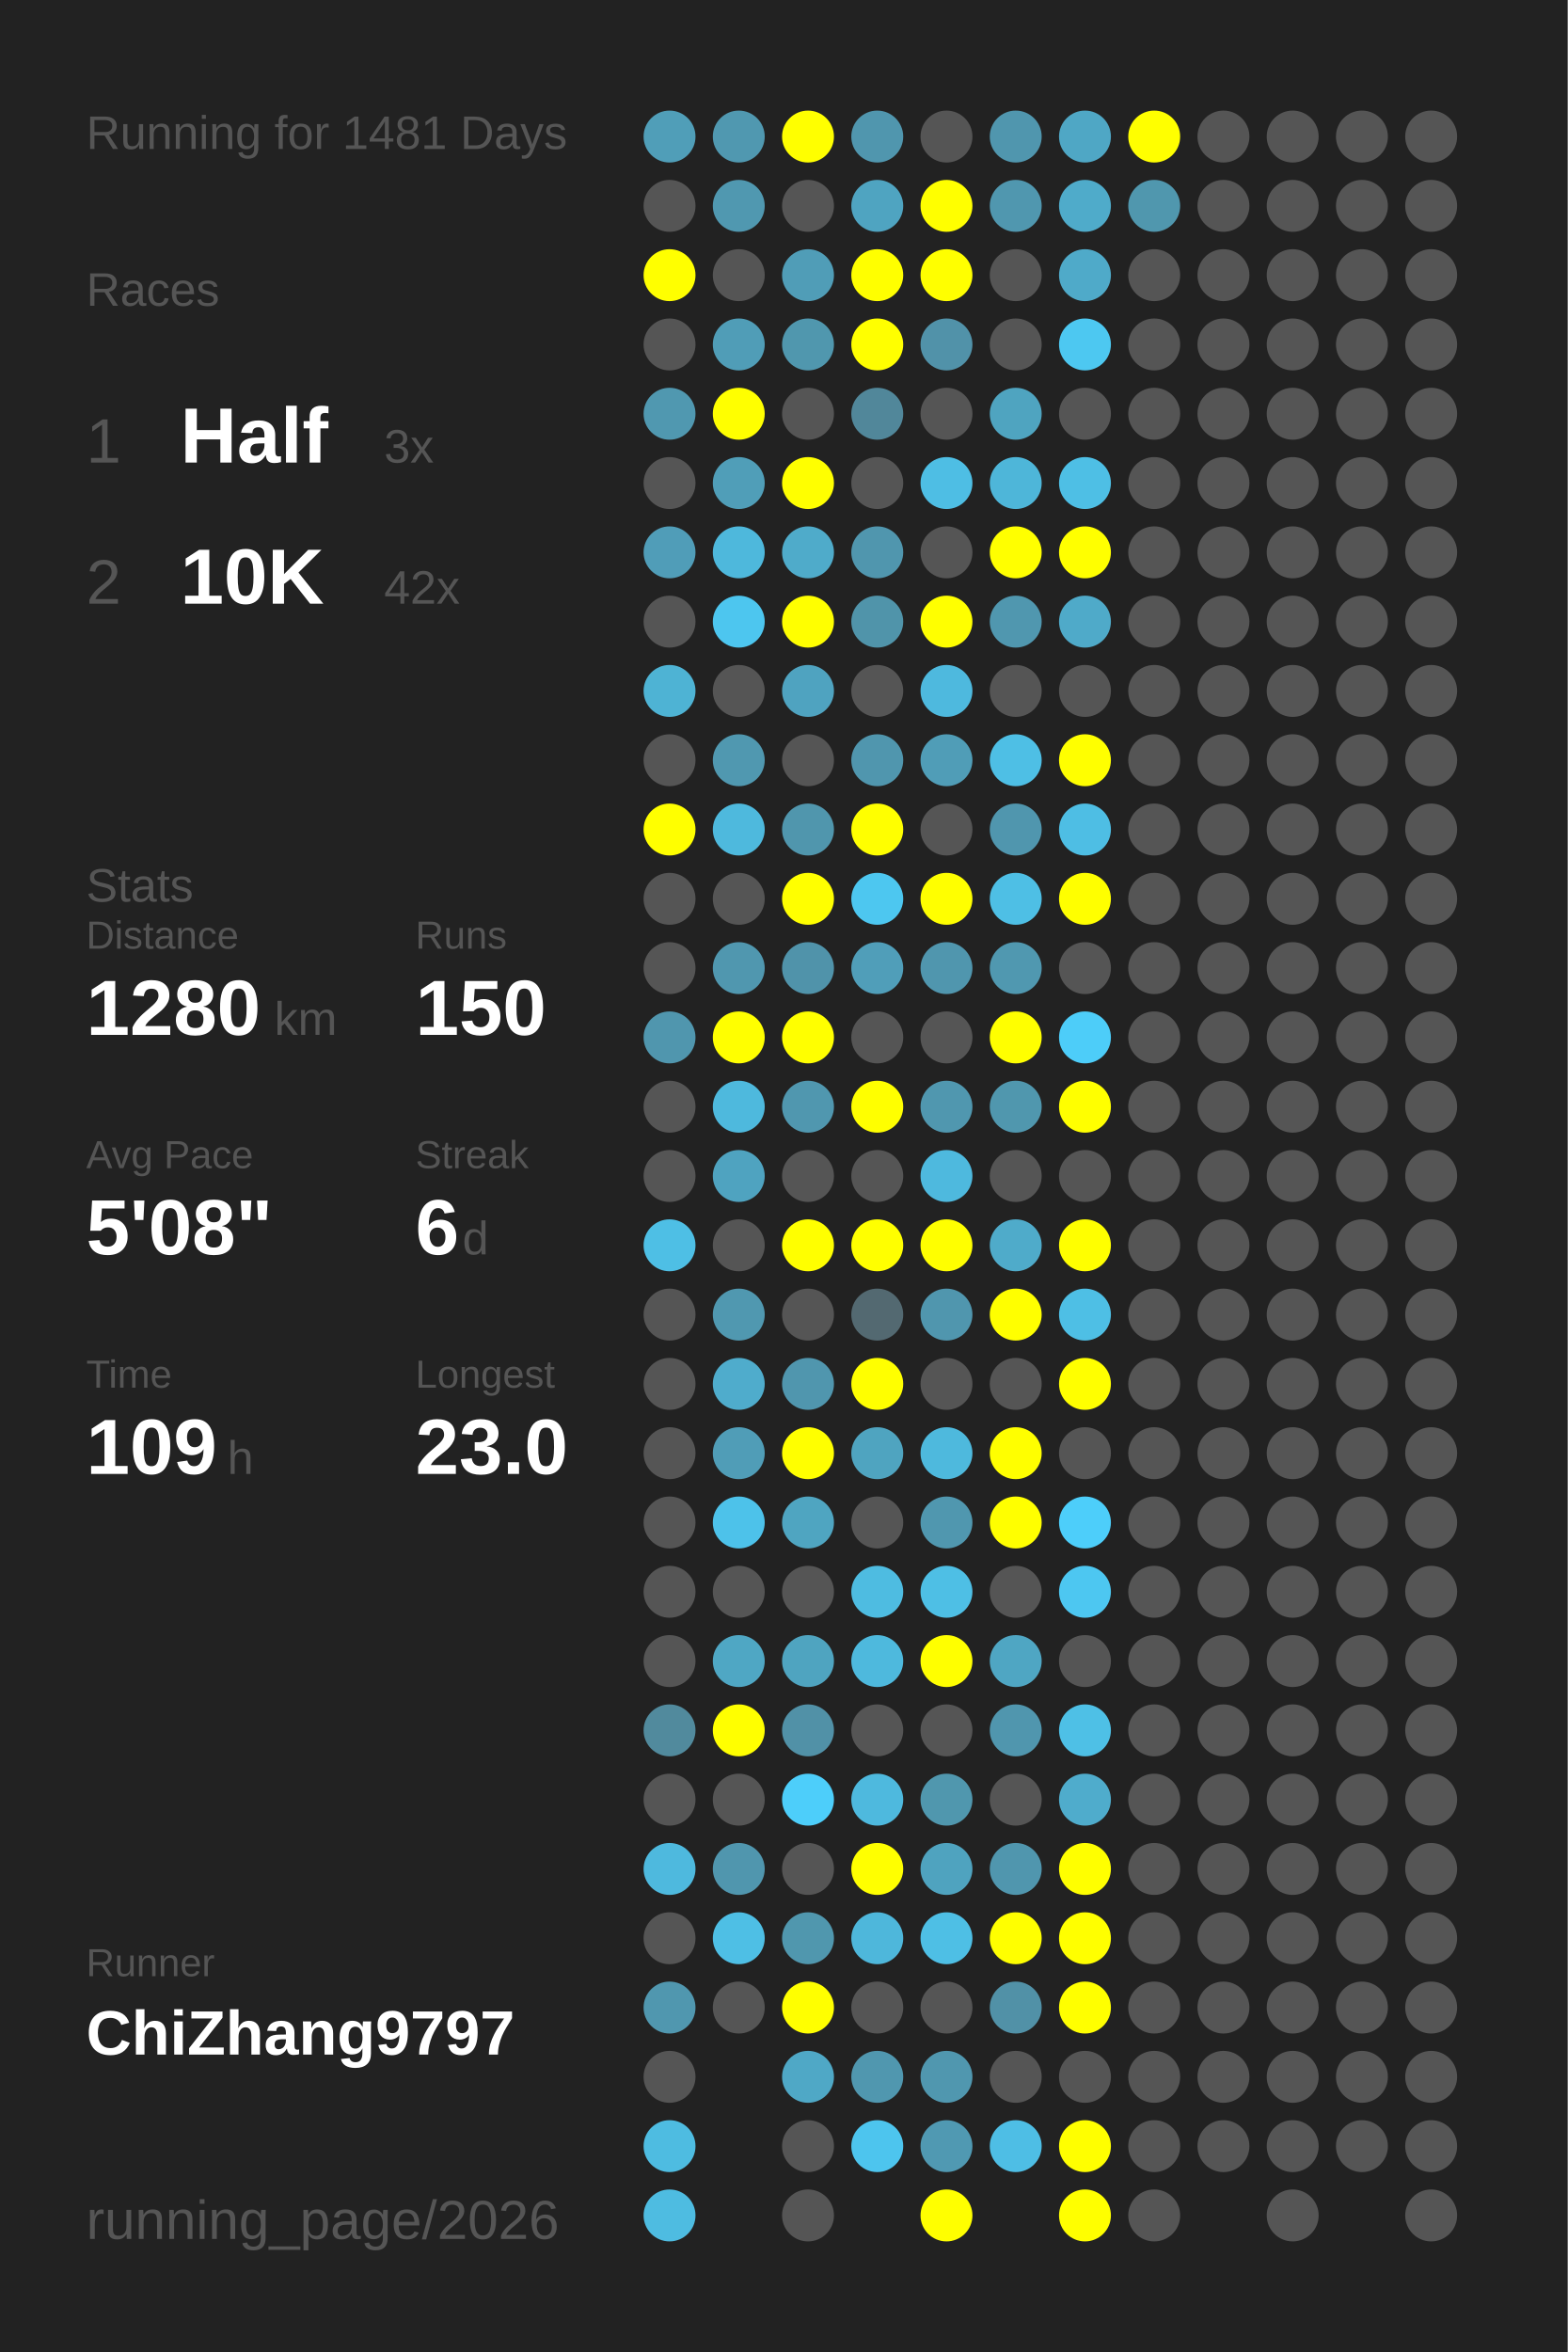
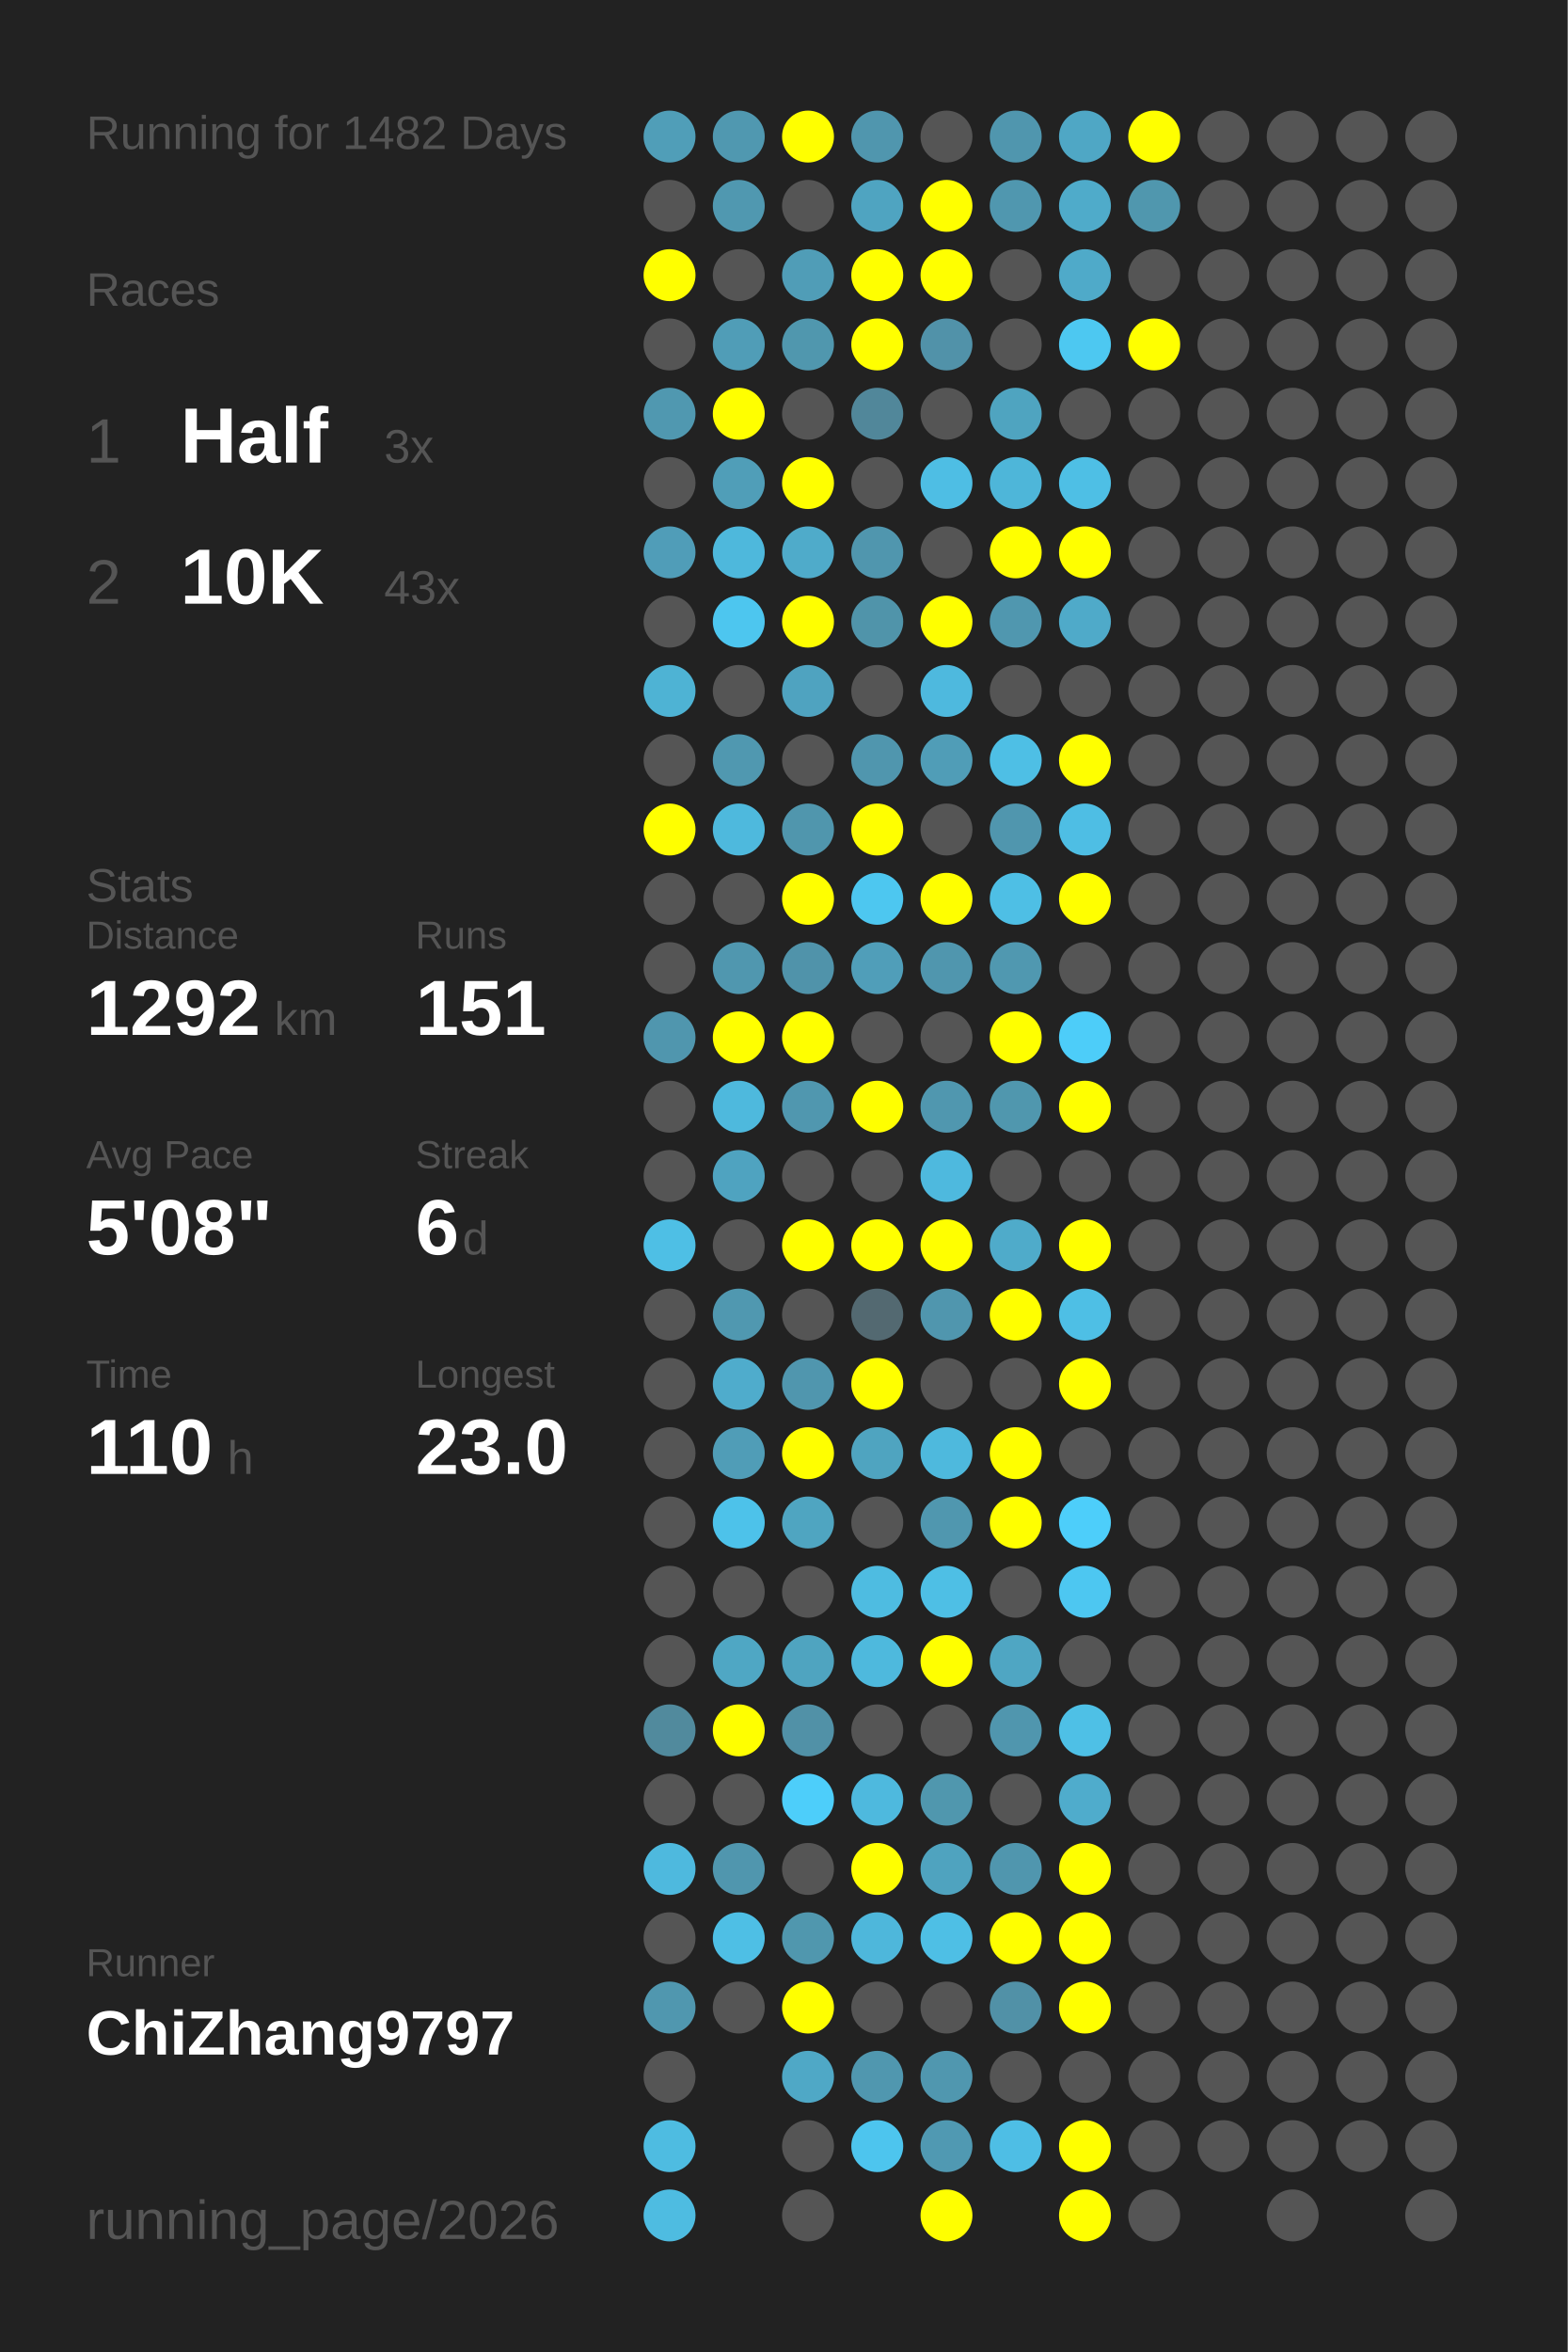
<svg xmlns="http://www.w3.org/2000/svg" baseProfile="full" height="300mm" version="1.1" viewBox="0,0,200,300" width="200mm">
  <defs />
  <rect fill="#222222" height="300" width="200" x="0" y="0" />
-   <text fill="#555555" style="font-size:6px; font-family:Arial;" x="11" y="19">Running for 1481 Days</text>
+   <text fill="#555555" style="font-size:6px; font-family:Arial;" x="11" y="19">Running for 1482 Days</text>
  <text fill="#555555" style="font-size:6px; font-family:Arial;" x="11" y="39">Races</text>
  <text fill="#555555" style="font-size:8px; font-family:Arial;" x="11" y="59">1</text>
  <text fill="#FFFFFF" style="font-size:10px; font-family:Arial; font-weight:bold;" x="23" y="59">Half</text>
  <text fill="#555555" style="font-size:6px; font-family:Arial;" x="49" y="59">3x</text>
  <text fill="#555555" style="font-size:8px; font-family:Arial;" x="11" y="77">2</text>
  <text fill="#FFFFFF" style="font-size:10px; font-family:Arial; font-weight:bold;" x="23" y="77">10K</text>
-   <text fill="#555555" style="font-size:6px; font-family:Arial;" x="49" y="77">42x</text>
+   <text fill="#555555" style="font-size:6px; font-family:Arial;" x="49" y="77">43x</text>
  <text fill="#555555" style="font-size:6px; font-family:Arial;" x="11" y="115">Stats</text>
  <text fill="#555555" style="font-size:5px; font-family:Arial;" x="11" y="121">Distance</text>
-   <text fill="#FFFFFF" style="font-size:10px; font-family:Arial; font-weight:bold;" x="11" y="132">1280</text>
+   <text fill="#FFFFFF" style="font-size:10px; font-family:Arial; font-weight:bold;" x="11" y="132">1292</text>
  <text fill="#555555" style="font-size:6px; font-family:Arial;" x="35" y="132">km</text>
  <text fill="#555555" style="font-size:5px; font-family:Arial;" x="53" y="121">Runs</text>
-   <text fill="#FFFFFF" style="font-size:10px; font-family:Arial; font-weight:bold;" x="53" y="132">150</text>
+   <text fill="#FFFFFF" style="font-size:10px; font-family:Arial; font-weight:bold;" x="53" y="132">151</text>
  <text fill="#555555" style="font-size:5px; font-family:Arial;" x="11" y="149">Avg Pace</text>
  <text fill="#FFFFFF" style="font-size:10px; font-family:Arial; font-weight:bold;" x="11" y="160">5'08"</text>
  <text fill="#555555" style="font-size:5px; font-family:Arial;" x="53" y="149">Streak</text>
  <text fill="#FFFFFF" style="font-size:10px; font-family:Arial; font-weight:bold;" x="53" y="160">6</text>
  <text fill="#555555" style="font-size:6px; font-family:Arial;" x="59" y="160">d</text>
  <text fill="#555555" style="font-size:5px; font-family:Arial;" x="11" y="177">Time</text>
-   <text fill="#FFFFFF" style="font-size:10px; font-family:Arial; font-weight:bold;" x="11" y="188">109</text>
+   <text fill="#FFFFFF" style="font-size:10px; font-family:Arial; font-weight:bold;" x="11" y="188">110</text>
  <text fill="#555555" style="font-size:6px; font-family:Arial;" x="29" y="188">h</text>
  <text fill="#555555" style="font-size:5px; font-family:Arial;" x="53" y="177">Longest</text>
  <text fill="#FFFFFF" style="font-size:10px; font-family:Arial; font-weight:bold;" x="53" y="188">23.0</text>
  <text fill="#555555" style="font-size:5px; font-family:Arial;" x="11" y="252.065">Runner</text>
  <text fill="#FFFFFF" style="font-size:8px; font-family:Arial; font-weight:bold;" x="11" y="262.065">ChiZhang9797</text>
  <text fill="#555555" style="font-size:7px; font-family:Arial;" x="11" y="285.581">running_page/2026</text>
  <circle cx="85.417" cy="17.419" fill="#509eb8" r="3.312" />
  <circle cx="85.417" cy="26.258" fill="#555555" r="3.312" />
  <circle cx="85.417" cy="35.097" fill="#FFFF00" r="3.312" />
  <circle cx="85.417" cy="43.935" fill="#555555" r="3.312" />
  <circle cx="85.417" cy="52.774" fill="#5098b0" r="3.312" />
  <circle cx="85.417" cy="61.613" fill="#555555" r="3.312" />
  <circle cx="85.417" cy="70.452" fill="#509db8" r="3.312" />
  <circle cx="85.417" cy="79.29" fill="#555555" r="3.312" />
  <circle cx="85.417" cy="88.129" fill="#4eb3d4" r="3.312" />
  <circle cx="85.417" cy="96.968" fill="#555555" r="3.312" />
  <circle cx="85.417" cy="105.806" fill="#FFFF00" r="3.312" />
  <circle cx="85.417" cy="114.645" fill="#555555" r="3.312" />
  <circle cx="85.417" cy="123.484" fill="#555555" r="3.312" />
  <circle cx="85.417" cy="132.323" fill="#5096ae" r="3.312" />
  <circle cx="85.417" cy="141.161" fill="#555555" r="3.312" />
  <circle cx="85.417" cy="150" fill="#555555" r="3.312" />
  <circle cx="85.417" cy="158.839" fill="#4ebfe5" r="3.312" />
  <circle cx="85.417" cy="167.677" fill="#555555" r="3.312" />
  <circle cx="85.417" cy="176.516" fill="#555555" r="3.312" />
  <circle cx="85.417" cy="185.355" fill="#555555" r="3.312" />
  <circle cx="85.417" cy="194.194" fill="#555555" r="3.312" />
  <circle cx="85.417" cy="203.032" fill="#555555" r="3.312" />
  <circle cx="85.417" cy="211.871" fill="#555555" r="3.312" />
  <circle cx="85.417" cy="220.71" fill="#518a9d" r="3.312" />
  <circle cx="85.417" cy="229.548" fill="#555555" r="3.312" />
  <circle cx="85.417" cy="238.387" fill="#4eb9de" r="3.312" />
  <circle cx="85.417" cy="247.226" fill="#555555" r="3.312" />
  <circle cx="85.417" cy="256.065" fill="#5097af" r="3.312" />
  <circle cx="85.417" cy="264.903" fill="#555555" r="3.312" />
  <circle cx="85.417" cy="273.742" fill="#4ebce1" r="3.312" />
  <circle cx="85.417" cy="282.581" fill="#4ebce1" r="3.312" />
  <circle cx="94.25" cy="17.419" fill="#5098b0" r="3.312" />
  <circle cx="94.25" cy="26.258" fill="#5098b0" r="3.312" />
  <circle cx="94.25" cy="35.097" fill="#555555" r="3.312" />
  <circle cx="94.25" cy="43.935" fill="#509db7" r="3.312" />
  <circle cx="94.25" cy="52.774" fill="#FFFF00" r="3.312" />
  <circle cx="94.25" cy="61.613" fill="#509eb8" r="3.312" />
  <circle cx="94.25" cy="70.452" fill="#4eb8dc" r="3.312" />
  <circle cx="94.25" cy="79.29" fill="#4dc6ef" r="3.312" />
  <circle cx="94.25" cy="88.129" fill="#555555" r="3.312" />
  <circle cx="94.25" cy="96.968" fill="#5098b0" r="3.312" />
  <circle cx="94.25" cy="105.806" fill="#4eb9dd" r="3.312" />
  <circle cx="94.25" cy="114.645" fill="#555555" r="3.312" />
  <circle cx="94.25" cy="123.484" fill="#5097af" r="3.312" />
  <circle cx="94.25" cy="132.323" fill="#FFFF00" r="3.312" />
  <circle cx="94.25" cy="141.161" fill="#4eb9dd" r="3.312" />
  <circle cx="94.25" cy="150" fill="#4fa3c0" r="3.312" />
  <circle cx="94.25" cy="158.839" fill="#555555" r="3.312" />
  <circle cx="94.25" cy="167.677" fill="#5098b0" r="3.312" />
  <circle cx="94.25" cy="176.516" fill="#4faccc" r="3.312" />
  <circle cx="94.25" cy="185.355" fill="#509db7" r="3.312" />
  <circle cx="94.25" cy="194.194" fill="#4dc2ea" r="3.312" />
  <circle cx="94.25" cy="203.032" fill="#555555" r="3.312" />
  <circle cx="94.25" cy="211.871" fill="#4fa7c4" r="3.312" />
  <circle cx="94.25" cy="220.71" fill="#FFFF00" r="3.312" />
  <circle cx="94.25" cy="229.548" fill="#555555" r="3.312" />
  <circle cx="94.25" cy="238.387" fill="#5096ae" r="3.312" />
  <circle cx="94.25" cy="247.226" fill="#4ebfe5" r="3.312" />
  <circle cx="94.25" cy="256.065" fill="#555555" r="3.312" />
  <circle cx="103.083" cy="17.419" fill="#FFFF00" r="3.312" />
  <circle cx="103.083" cy="26.258" fill="#555555" r="3.312" />
  <circle cx="103.083" cy="35.097" fill="#509db7" r="3.312" />
  <circle cx="103.083" cy="43.935" fill="#5097ae" r="3.312" />
  <circle cx="103.083" cy="52.774" fill="#555555" r="3.312" />
  <circle cx="103.083" cy="61.613" fill="#FFFF00" r="3.312" />
  <circle cx="103.083" cy="70.452" fill="#4fabca" r="3.312" />
  <circle cx="103.083" cy="79.29" fill="#FFFF00" r="3.312" />
  <circle cx="103.083" cy="88.129" fill="#4fa3c0" r="3.312" />
  <circle cx="103.083" cy="96.968" fill="#555555" r="3.312" />
  <circle cx="103.083" cy="105.806" fill="#5096ad" r="3.312" />
  <circle cx="103.083" cy="114.645" fill="#FFFF00" r="3.312" />
  <circle cx="103.083" cy="123.484" fill="#5093aa" r="3.312" />
  <circle cx="103.083" cy="132.323" fill="#FFFF00" r="3.312" />
  <circle cx="103.083" cy="141.161" fill="#5097af" r="3.312" />
  <circle cx="103.083" cy="150" fill="#555555" r="3.312" />
  <circle cx="103.083" cy="158.839" fill="#FFFF00" r="3.312" />
  <circle cx="103.083" cy="167.677" fill="#555555" r="3.312" />
  <circle cx="103.083" cy="176.516" fill="#5096ae" r="3.312" />
  <circle cx="103.083" cy="185.355" fill="#FFFF00" r="3.312" />
  <circle cx="103.083" cy="194.194" fill="#4fa5c1" r="3.312" />
  <circle cx="103.083" cy="203.032" fill="#555555" r="3.312" />
  <circle cx="103.083" cy="211.871" fill="#4fa4c0" r="3.312" />
  <circle cx="103.083" cy="220.71" fill="#5191a7" r="3.312" />
  <circle cx="103.083" cy="229.548" fill="#4dcefa" r="3.312" />
  <circle cx="103.083" cy="238.387" fill="#555555" r="3.312" />
  <circle cx="103.083" cy="247.226" fill="#5097ae" r="3.312" />
  <circle cx="103.083" cy="256.065" fill="#FFFF00" r="3.312" />
  <circle cx="103.083" cy="264.903" fill="#4fa8c6" r="3.312" />
  <circle cx="103.083" cy="273.742" fill="#555555" r="3.312" />
  <circle cx="103.083" cy="282.581" fill="#555555" r="3.312" />
  <circle cx="111.917" cy="17.419" fill="#5096ae" r="3.312" />
  <circle cx="111.917" cy="26.258" fill="#4fa4c1" r="3.312" />
  <circle cx="111.917" cy="35.097" fill="#FFFF00" r="3.312" />
  <circle cx="111.917" cy="43.935" fill="#FFFF00" r="3.312" />
  <circle cx="111.917" cy="52.774" fill="#51879a" r="3.312" />
  <circle cx="111.917" cy="61.613" fill="#555555" r="3.312" />
  <circle cx="111.917" cy="70.452" fill="#5096ae" r="3.312" />
  <circle cx="111.917" cy="79.29" fill="#5094aa" r="3.312" />
  <circle cx="111.917" cy="88.129" fill="#555555" r="3.312" />
  <circle cx="111.917" cy="96.968" fill="#5096ae" r="3.312" />
  <circle cx="111.917" cy="105.806" fill="#FFFF00" r="3.312" />
  <circle cx="111.917" cy="114.645" fill="#4dc7f0" r="3.312" />
  <circle cx="111.917" cy="123.484" fill="#509eb9" r="3.312" />
  <circle cx="111.917" cy="132.323" fill="#555555" r="3.312" />
  <circle cx="111.917" cy="141.161" fill="#FFFF00" r="3.312" />
  <circle cx="111.917" cy="150" fill="#555555" r="3.312" />
  <circle cx="111.917" cy="158.839" fill="#FFFF00" r="3.312" />
  <circle cx="111.917" cy="167.677" fill="#536971" r="3.312" />
  <circle cx="111.917" cy="176.516" fill="#FFFF00" r="3.312" />
  <circle cx="111.917" cy="185.355" fill="#4fa4c0" r="3.312" />
  <circle cx="111.917" cy="194.194" fill="#555555" r="3.312" />
  <circle cx="111.917" cy="203.032" fill="#4ebce1" r="3.312" />
  <circle cx="111.917" cy="211.871" fill="#4eb9dd" r="3.312" />
  <circle cx="111.917" cy="220.71" fill="#555555" r="3.312" />
  <circle cx="111.917" cy="229.548" fill="#4eb9de" r="3.312" />
  <circle cx="111.917" cy="238.387" fill="#FFFF00" r="3.312" />
  <circle cx="111.917" cy="247.226" fill="#4eb7db" r="3.312" />
  <circle cx="111.917" cy="256.065" fill="#555555" r="3.312" />
  <circle cx="111.917" cy="264.903" fill="#5097af" r="3.312" />
  <circle cx="111.917" cy="273.742" fill="#4dc5ee" r="3.312" />
  <circle cx="120.75" cy="17.419" fill="#555555" r="3.312" />
  <circle cx="120.75" cy="26.258" fill="#FFFF00" r="3.312" />
  <circle cx="120.75" cy="35.097" fill="#FFFF00" r="3.312" />
  <circle cx="120.75" cy="43.935" fill="#5192a9" r="3.312" />
  <circle cx="120.75" cy="52.774" fill="#555555" r="3.312" />
  <circle cx="120.75" cy="61.613" fill="#4ebee4" r="3.312" />
  <circle cx="120.75" cy="70.452" fill="#555555" r="3.312" />
  <circle cx="120.75" cy="79.29" fill="#FFFF00" r="3.312" />
  <circle cx="120.75" cy="88.129" fill="#4eb9de" r="3.312" />
  <circle cx="120.75" cy="96.968" fill="#509db7" r="3.312" />
  <circle cx="120.75" cy="105.806" fill="#555555" r="3.312" />
  <circle cx="120.75" cy="114.645" fill="#FFFF00" r="3.312" />
  <circle cx="120.75" cy="123.484" fill="#5096ae" r="3.312" />
  <circle cx="120.75" cy="132.323" fill="#555555" r="3.312" />
  <circle cx="120.75" cy="141.161" fill="#5097af" r="3.312" />
  <circle cx="120.75" cy="150" fill="#4eb9de" r="3.312" />
  <circle cx="120.75" cy="158.839" fill="#FFFF00" r="3.312" />
  <circle cx="120.75" cy="167.677" fill="#5096ae" r="3.312" />
  <circle cx="120.75" cy="176.516" fill="#555555" r="3.312" />
  <circle cx="120.75" cy="185.355" fill="#4eb9dd" r="3.312" />
  <circle cx="120.75" cy="194.194" fill="#5097af" r="3.312" />
  <circle cx="120.75" cy="203.032" fill="#4ebfe5" r="3.312" />
  <circle cx="120.75" cy="211.871" fill="#FFFF00" r="3.312" />
  <circle cx="120.75" cy="220.71" fill="#555555" r="3.312" />
  <circle cx="120.75" cy="229.548" fill="#5097ae" r="3.312" />
  <circle cx="120.75" cy="238.387" fill="#4fa3bf" r="3.312" />
  <circle cx="120.75" cy="247.226" fill="#4ebfe5" r="3.312" />
  <circle cx="120.75" cy="256.065" fill="#555555" r="3.312" />
  <circle cx="120.75" cy="264.903" fill="#5097af" r="3.312" />
  <circle cx="120.75" cy="273.742" fill="#5099b2" r="3.312" />
  <circle cx="120.75" cy="282.581" fill="#FFFF00" r="3.312" />
  <circle cx="129.583" cy="17.419" fill="#5096ae" r="3.312" />
  <circle cx="129.583" cy="26.258" fill="#5097af" r="3.312" />
  <circle cx="129.583" cy="35.097" fill="#555555" r="3.312" />
  <circle cx="129.583" cy="43.935" fill="#555555" r="3.312" />
  <circle cx="129.583" cy="52.774" fill="#4fa4c0" r="3.312" />
  <circle cx="129.583" cy="61.613" fill="#4eb6d9" r="3.312" />
  <circle cx="129.583" cy="70.452" fill="#FFFF00" r="3.312" />
  <circle cx="129.583" cy="79.29" fill="#5097af" r="3.312" />
  <circle cx="129.583" cy="88.129" fill="#555555" r="3.312" />
  <circle cx="129.583" cy="96.968" fill="#4ebfe5" r="3.312" />
  <circle cx="129.583" cy="105.806" fill="#5096ae" r="3.312" />
  <circle cx="129.583" cy="114.645" fill="#4ebfe5" r="3.312" />
  <circle cx="129.583" cy="123.484" fill="#5098b0" r="3.312" />
  <circle cx="129.583" cy="132.323" fill="#FFFF00" r="3.312" />
  <circle cx="129.583" cy="141.161" fill="#5097ae" r="3.312" />
  <circle cx="129.583" cy="150" fill="#555555" r="3.312" />
  <circle cx="129.583" cy="158.839" fill="#4fabca" r="3.312" />
  <circle cx="129.583" cy="167.677" fill="#FFFF00" r="3.312" />
  <circle cx="129.583" cy="176.516" fill="#555555" r="3.312" />
  <circle cx="129.583" cy="185.355" fill="#FFFF00" r="3.312" />
  <circle cx="129.583" cy="194.194" fill="#FFFF00" r="3.312" />
  <circle cx="129.583" cy="203.032" fill="#555555" r="3.312" />
  <circle cx="129.583" cy="211.871" fill="#4fa6c3" r="3.312" />
  <circle cx="129.583" cy="220.71" fill="#5096ae" r="3.312" />
  <circle cx="129.583" cy="229.548" fill="#555555" r="3.312" />
  <circle cx="129.583" cy="238.387" fill="#5096ae" r="3.312" />
  <circle cx="129.583" cy="247.226" fill="#FFFF00" r="3.312" />
  <circle cx="129.583" cy="256.065" fill="#5191a7" r="3.312" />
  <circle cx="129.583" cy="264.903" fill="#555555" r="3.312" />
  <circle cx="129.583" cy="273.742" fill="#4ebee5" r="3.312" />
  <circle cx="138.417" cy="17.419" fill="#4fa7c5" r="3.312" />
  <circle cx="138.417" cy="26.258" fill="#4fabca" r="3.312" />
  <circle cx="138.417" cy="35.097" fill="#4faac9" r="3.312" />
  <circle cx="138.417" cy="43.935" fill="#4dc8f1" r="3.312" />
  <circle cx="138.417" cy="52.774" fill="#555555" r="3.312" />
  <circle cx="138.417" cy="61.613" fill="#4ebfe5" r="3.312" />
  <circle cx="138.417" cy="70.452" fill="#FFFF00" r="3.312" />
  <circle cx="138.417" cy="79.29" fill="#4faac9" r="3.312" />
  <circle cx="138.417" cy="88.129" fill="#555555" r="3.312" />
  <circle cx="138.417" cy="96.968" fill="#FFFF00" r="3.312" />
  <circle cx="138.417" cy="105.806" fill="#4ebee4" r="3.312" />
  <circle cx="138.417" cy="114.645" fill="#FFFF00" r="3.312" />
  <circle cx="138.417" cy="123.484" fill="#555555" r="3.312" />
  <circle cx="138.417" cy="132.323" fill="#4dcdf9" r="3.312" />
  <circle cx="138.417" cy="141.161" fill="#FFFF00" r="3.312" />
  <circle cx="138.417" cy="150" fill="#555555" r="3.312" />
  <circle cx="138.417" cy="158.839" fill="#FFFF00" r="3.312" />
  <circle cx="138.417" cy="167.677" fill="#4ebfe5" r="3.312" />
  <circle cx="138.417" cy="176.516" fill="#FFFF00" r="3.312" />
  <circle cx="138.417" cy="185.355" fill="#555555" r="3.312" />
  <circle cx="138.417" cy="194.194" fill="#4dcefa" r="3.312" />
  <circle cx="138.417" cy="203.032" fill="#4dc7f1" r="3.312" />
  <circle cx="138.417" cy="211.871" fill="#555555" r="3.312" />
  <circle cx="138.417" cy="220.71" fill="#4ec0e6" r="3.312" />
  <circle cx="138.417" cy="229.548" fill="#4faccc" r="3.312" />
  <circle cx="138.417" cy="238.387" fill="#FFFF00" r="3.312" />
  <circle cx="138.417" cy="247.226" fill="#FFFF00" r="3.312" />
  <circle cx="138.417" cy="256.065" fill="#FFFF00" r="3.312" />
  <circle cx="138.417" cy="264.903" fill="#555555" r="3.312" />
  <circle cx="138.417" cy="273.742" fill="#FFFF00" r="3.312" />
  <circle cx="138.417" cy="282.581" fill="#FFFF00" r="3.312" />
  <circle cx="147.25" cy="17.419" fill="#FFFF00" r="3.312" />
  <circle cx="147.25" cy="26.258" fill="#5097ae" r="3.312" />
  <circle cx="147.25" cy="35.097" fill="#555555" r="3.312" />
-   <circle cx="147.25" cy="43.935" fill="#555555" r="3.312" />
+   <circle cx="147.25" cy="43.935" fill="#FFFF00" r="3.312" />
  <circle cx="147.25" cy="52.774" fill="#555555" r="3.312" />
  <circle cx="147.25" cy="61.613" fill="#555555" r="3.312" />
  <circle cx="147.25" cy="70.452" fill="#555555" r="3.312" />
  <circle cx="147.25" cy="79.29" fill="#555555" r="3.312" />
  <circle cx="147.25" cy="88.129" fill="#555555" r="3.312" />
  <circle cx="147.25" cy="96.968" fill="#555555" r="3.312" />
  <circle cx="147.25" cy="105.806" fill="#555555" r="3.312" />
  <circle cx="147.25" cy="114.645" fill="#555555" r="3.312" />
  <circle cx="147.25" cy="123.484" fill="#555555" r="3.312" />
  <circle cx="147.25" cy="132.323" fill="#555555" r="3.312" />
  <circle cx="147.25" cy="141.161" fill="#555555" r="3.312" />
  <circle cx="147.25" cy="150" fill="#555555" r="3.312" />
  <circle cx="147.25" cy="158.839" fill="#555555" r="3.312" />
  <circle cx="147.25" cy="167.677" fill="#555555" r="3.312" />
  <circle cx="147.25" cy="176.516" fill="#555555" r="3.312" />
  <circle cx="147.25" cy="185.355" fill="#555555" r="3.312" />
  <circle cx="147.25" cy="194.194" fill="#555555" r="3.312" />
  <circle cx="147.25" cy="203.032" fill="#555555" r="3.312" />
  <circle cx="147.25" cy="211.871" fill="#555555" r="3.312" />
  <circle cx="147.25" cy="220.71" fill="#555555" r="3.312" />
  <circle cx="147.25" cy="229.548" fill="#555555" r="3.312" />
  <circle cx="147.25" cy="238.387" fill="#555555" r="3.312" />
  <circle cx="147.25" cy="247.226" fill="#555555" r="3.312" />
  <circle cx="147.25" cy="256.065" fill="#555555" r="3.312" />
  <circle cx="147.25" cy="264.903" fill="#555555" r="3.312" />
  <circle cx="147.25" cy="273.742" fill="#555555" r="3.312" />
  <circle cx="147.25" cy="282.581" fill="#555555" r="3.312" />
  <circle cx="156.083" cy="17.419" fill="#555555" r="3.312" />
  <circle cx="156.083" cy="26.258" fill="#555555" r="3.312" />
  <circle cx="156.083" cy="35.097" fill="#555555" r="3.312" />
  <circle cx="156.083" cy="43.935" fill="#555555" r="3.312" />
  <circle cx="156.083" cy="52.774" fill="#555555" r="3.312" />
  <circle cx="156.083" cy="61.613" fill="#555555" r="3.312" />
  <circle cx="156.083" cy="70.452" fill="#555555" r="3.312" />
  <circle cx="156.083" cy="79.29" fill="#555555" r="3.312" />
  <circle cx="156.083" cy="88.129" fill="#555555" r="3.312" />
  <circle cx="156.083" cy="96.968" fill="#555555" r="3.312" />
  <circle cx="156.083" cy="105.806" fill="#555555" r="3.312" />
  <circle cx="156.083" cy="114.645" fill="#555555" r="3.312" />
  <circle cx="156.083" cy="123.484" fill="#555555" r="3.312" />
  <circle cx="156.083" cy="132.323" fill="#555555" r="3.312" />
  <circle cx="156.083" cy="141.161" fill="#555555" r="3.312" />
  <circle cx="156.083" cy="150" fill="#555555" r="3.312" />
  <circle cx="156.083" cy="158.839" fill="#555555" r="3.312" />
  <circle cx="156.083" cy="167.677" fill="#555555" r="3.312" />
  <circle cx="156.083" cy="176.516" fill="#555555" r="3.312" />
  <circle cx="156.083" cy="185.355" fill="#555555" r="3.312" />
  <circle cx="156.083" cy="194.194" fill="#555555" r="3.312" />
  <circle cx="156.083" cy="203.032" fill="#555555" r="3.312" />
  <circle cx="156.083" cy="211.871" fill="#555555" r="3.312" />
  <circle cx="156.083" cy="220.71" fill="#555555" r="3.312" />
  <circle cx="156.083" cy="229.548" fill="#555555" r="3.312" />
  <circle cx="156.083" cy="238.387" fill="#555555" r="3.312" />
  <circle cx="156.083" cy="247.226" fill="#555555" r="3.312" />
  <circle cx="156.083" cy="256.065" fill="#555555" r="3.312" />
  <circle cx="156.083" cy="264.903" fill="#555555" r="3.312" />
  <circle cx="156.083" cy="273.742" fill="#555555" r="3.312" />
  <circle cx="164.917" cy="17.419" fill="#555555" r="3.312" />
  <circle cx="164.917" cy="26.258" fill="#555555" r="3.312" />
  <circle cx="164.917" cy="35.097" fill="#555555" r="3.312" />
  <circle cx="164.917" cy="43.935" fill="#555555" r="3.312" />
  <circle cx="164.917" cy="52.774" fill="#555555" r="3.312" />
  <circle cx="164.917" cy="61.613" fill="#555555" r="3.312" />
  <circle cx="164.917" cy="70.452" fill="#555555" r="3.312" />
  <circle cx="164.917" cy="79.29" fill="#555555" r="3.312" />
  <circle cx="164.917" cy="88.129" fill="#555555" r="3.312" />
  <circle cx="164.917" cy="96.968" fill="#555555" r="3.312" />
  <circle cx="164.917" cy="105.806" fill="#555555" r="3.312" />
  <circle cx="164.917" cy="114.645" fill="#555555" r="3.312" />
  <circle cx="164.917" cy="123.484" fill="#555555" r="3.312" />
  <circle cx="164.917" cy="132.323" fill="#555555" r="3.312" />
  <circle cx="164.917" cy="141.161" fill="#555555" r="3.312" />
  <circle cx="164.917" cy="150" fill="#555555" r="3.312" />
  <circle cx="164.917" cy="158.839" fill="#555555" r="3.312" />
  <circle cx="164.917" cy="167.677" fill="#555555" r="3.312" />
  <circle cx="164.917" cy="176.516" fill="#555555" r="3.312" />
  <circle cx="164.917" cy="185.355" fill="#555555" r="3.312" />
  <circle cx="164.917" cy="194.194" fill="#555555" r="3.312" />
  <circle cx="164.917" cy="203.032" fill="#555555" r="3.312" />
  <circle cx="164.917" cy="211.871" fill="#555555" r="3.312" />
  <circle cx="164.917" cy="220.71" fill="#555555" r="3.312" />
  <circle cx="164.917" cy="229.548" fill="#555555" r="3.312" />
  <circle cx="164.917" cy="238.387" fill="#555555" r="3.312" />
  <circle cx="164.917" cy="247.226" fill="#555555" r="3.312" />
  <circle cx="164.917" cy="256.065" fill="#555555" r="3.312" />
  <circle cx="164.917" cy="264.903" fill="#555555" r="3.312" />
  <circle cx="164.917" cy="273.742" fill="#555555" r="3.312" />
  <circle cx="164.917" cy="282.581" fill="#555555" r="3.312" />
  <circle cx="173.75" cy="17.419" fill="#555555" r="3.312" />
  <circle cx="173.75" cy="26.258" fill="#555555" r="3.312" />
  <circle cx="173.75" cy="35.097" fill="#555555" r="3.312" />
  <circle cx="173.75" cy="43.935" fill="#555555" r="3.312" />
  <circle cx="173.75" cy="52.774" fill="#555555" r="3.312" />
  <circle cx="173.75" cy="61.613" fill="#555555" r="3.312" />
  <circle cx="173.75" cy="70.452" fill="#555555" r="3.312" />
  <circle cx="173.75" cy="79.29" fill="#555555" r="3.312" />
  <circle cx="173.75" cy="88.129" fill="#555555" r="3.312" />
  <circle cx="173.75" cy="96.968" fill="#555555" r="3.312" />
  <circle cx="173.75" cy="105.806" fill="#555555" r="3.312" />
  <circle cx="173.75" cy="114.645" fill="#555555" r="3.312" />
  <circle cx="173.75" cy="123.484" fill="#555555" r="3.312" />
  <circle cx="173.75" cy="132.323" fill="#555555" r="3.312" />
  <circle cx="173.75" cy="141.161" fill="#555555" r="3.312" />
  <circle cx="173.75" cy="150" fill="#555555" r="3.312" />
  <circle cx="173.75" cy="158.839" fill="#555555" r="3.312" />
  <circle cx="173.75" cy="167.677" fill="#555555" r="3.312" />
  <circle cx="173.75" cy="176.516" fill="#555555" r="3.312" />
  <circle cx="173.75" cy="185.355" fill="#555555" r="3.312" />
  <circle cx="173.75" cy="194.194" fill="#555555" r="3.312" />
  <circle cx="173.75" cy="203.032" fill="#555555" r="3.312" />
  <circle cx="173.75" cy="211.871" fill="#555555" r="3.312" />
  <circle cx="173.75" cy="220.71" fill="#555555" r="3.312" />
  <circle cx="173.75" cy="229.548" fill="#555555" r="3.312" />
  <circle cx="173.75" cy="238.387" fill="#555555" r="3.312" />
  <circle cx="173.75" cy="247.226" fill="#555555" r="3.312" />
  <circle cx="173.75" cy="256.065" fill="#555555" r="3.312" />
  <circle cx="173.75" cy="264.903" fill="#555555" r="3.312" />
  <circle cx="173.75" cy="273.742" fill="#555555" r="3.312" />
  <circle cx="182.583" cy="17.419" fill="#555555" r="3.312" />
  <circle cx="182.583" cy="26.258" fill="#555555" r="3.312" />
  <circle cx="182.583" cy="35.097" fill="#555555" r="3.312" />
  <circle cx="182.583" cy="43.935" fill="#555555" r="3.312" />
  <circle cx="182.583" cy="52.774" fill="#555555" r="3.312" />
  <circle cx="182.583" cy="61.613" fill="#555555" r="3.312" />
  <circle cx="182.583" cy="70.452" fill="#555555" r="3.312" />
  <circle cx="182.583" cy="79.29" fill="#555555" r="3.312" />
  <circle cx="182.583" cy="88.129" fill="#555555" r="3.312" />
  <circle cx="182.583" cy="96.968" fill="#555555" r="3.312" />
  <circle cx="182.583" cy="105.806" fill="#555555" r="3.312" />
  <circle cx="182.583" cy="114.645" fill="#555555" r="3.312" />
  <circle cx="182.583" cy="123.484" fill="#555555" r="3.312" />
  <circle cx="182.583" cy="132.323" fill="#555555" r="3.312" />
  <circle cx="182.583" cy="141.161" fill="#555555" r="3.312" />
  <circle cx="182.583" cy="150" fill="#555555" r="3.312" />
  <circle cx="182.583" cy="158.839" fill="#555555" r="3.312" />
  <circle cx="182.583" cy="167.677" fill="#555555" r="3.312" />
  <circle cx="182.583" cy="176.516" fill="#555555" r="3.312" />
  <circle cx="182.583" cy="185.355" fill="#555555" r="3.312" />
  <circle cx="182.583" cy="194.194" fill="#555555" r="3.312" />
  <circle cx="182.583" cy="203.032" fill="#555555" r="3.312" />
  <circle cx="182.583" cy="211.871" fill="#555555" r="3.312" />
  <circle cx="182.583" cy="220.71" fill="#555555" r="3.312" />
  <circle cx="182.583" cy="229.548" fill="#555555" r="3.312" />
  <circle cx="182.583" cy="238.387" fill="#555555" r="3.312" />
  <circle cx="182.583" cy="247.226" fill="#555555" r="3.312" />
  <circle cx="182.583" cy="256.065" fill="#555555" r="3.312" />
  <circle cx="182.583" cy="264.903" fill="#555555" r="3.312" />
  <circle cx="182.583" cy="273.742" fill="#555555" r="3.312" />
  <circle cx="182.583" cy="282.581" fill="#555555" r="3.312" />
</svg>
